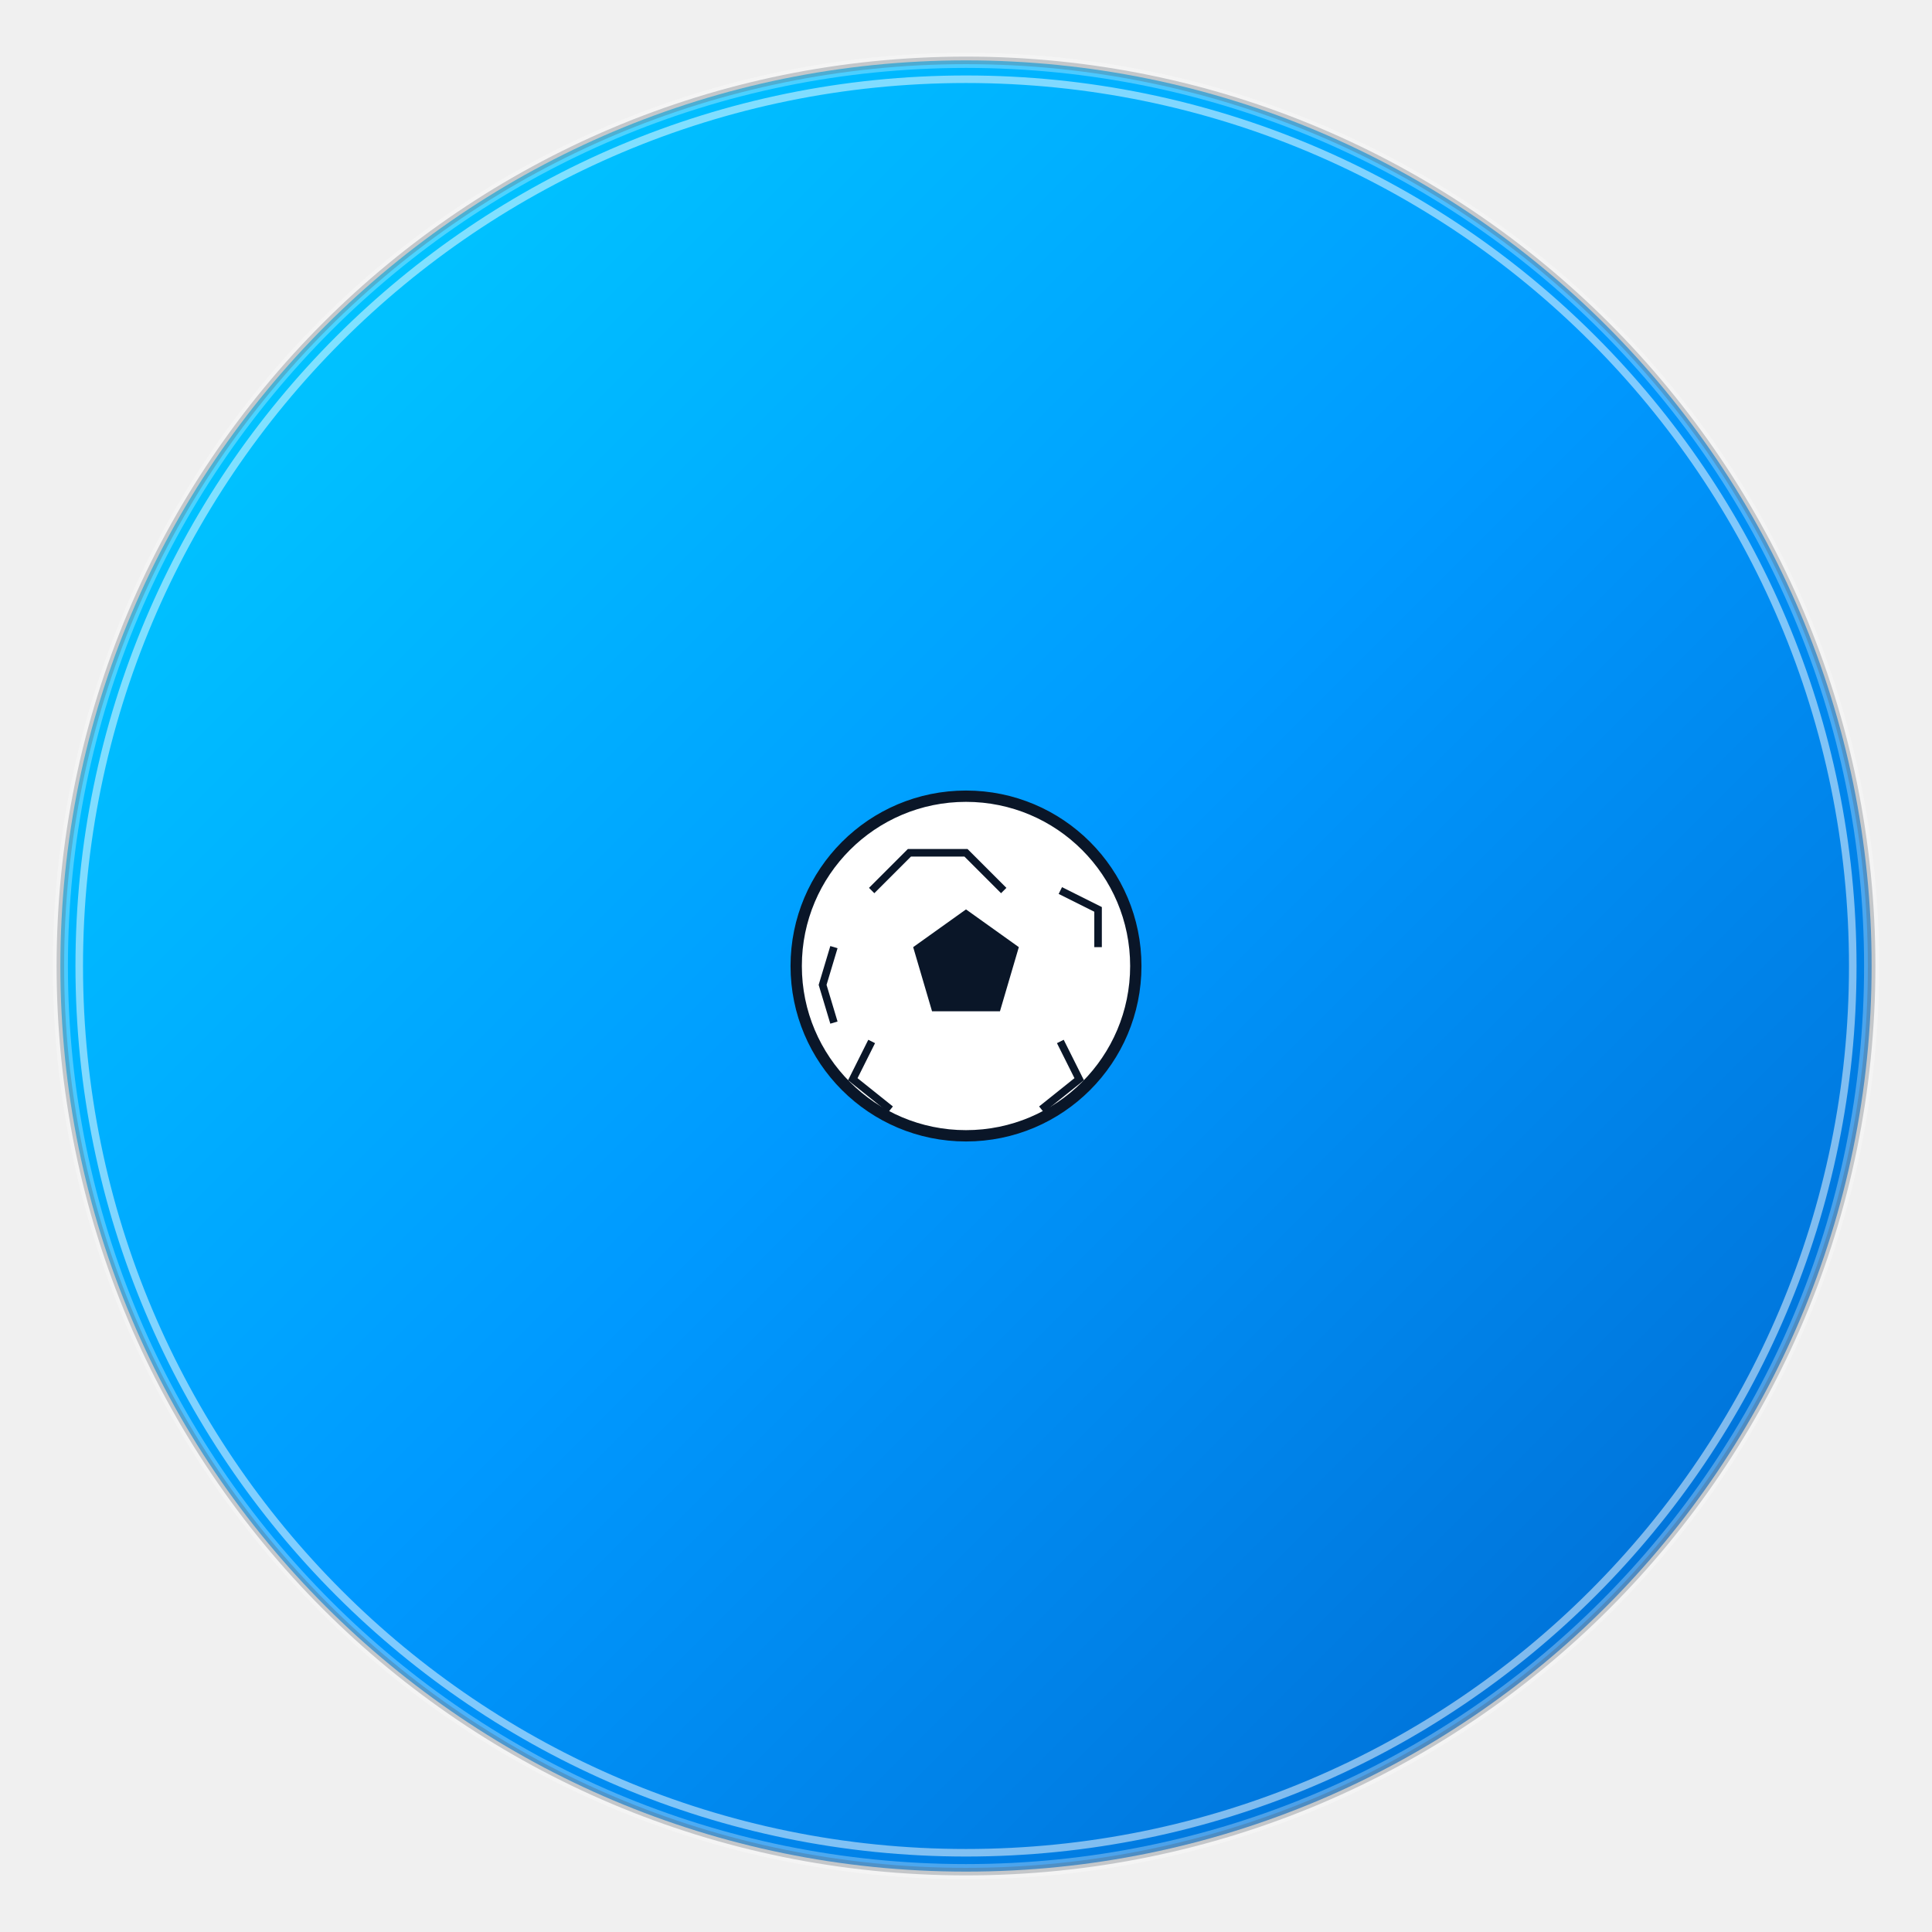
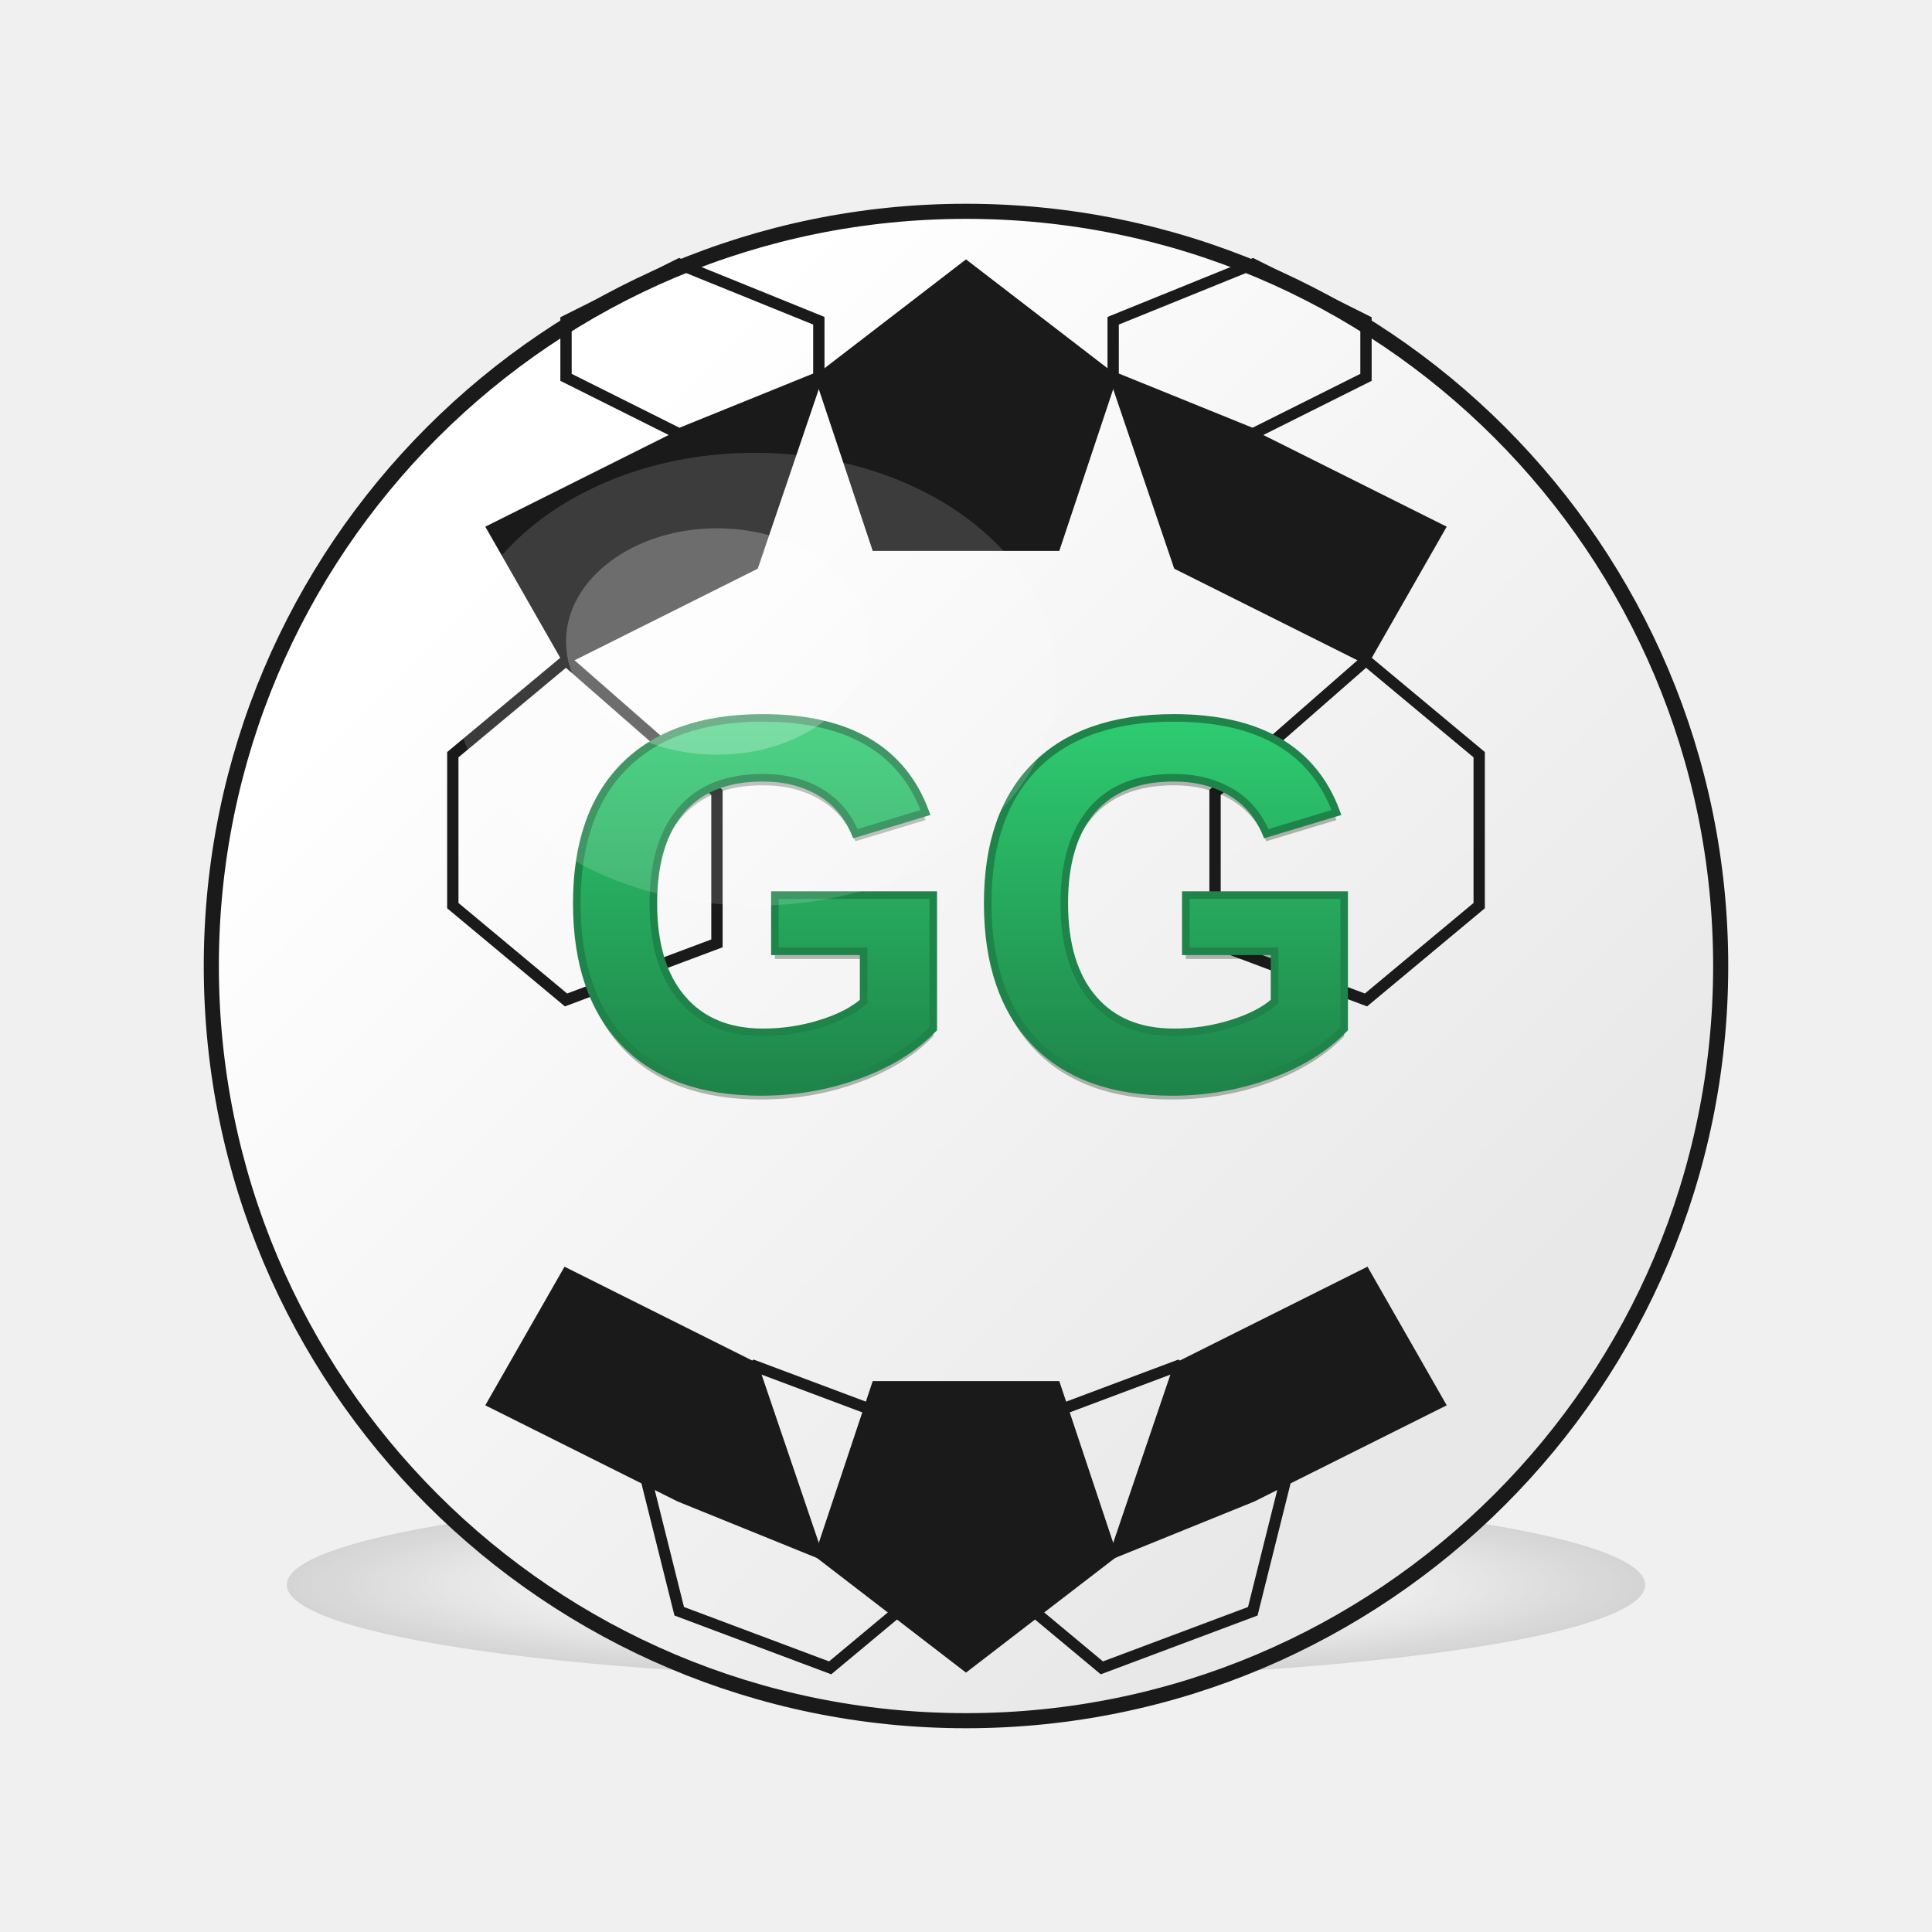
<svg xmlns="http://www.w3.org/2000/svg" width="512" height="512" viewBox="0 0 512 512">
  <defs>
-     <linearGradient id="bgGradient" x1="0%" y1="0%" x2="100%" y2="100%">
-       <stop offset="0%" style="stop-color:#00d4ff;stop-opacity:1" />
-       <stop offset="50%" style="stop-color:#0099ff;stop-opacity:1" />
-       <stop offset="100%" style="stop-color:#0066cc;stop-opacity:1" />
+     <linearGradient id="ballGradient" x1="20%" y1="20%" x2="80%" y2="80%">
+       <stop offset="0%" style="stop-color:#ffffff;stop-opacity:1" />
+       <stop offset="100%" style="stop-color:#e8e8e8;stop-opacity:1" />
    </linearGradient>
-     <linearGradient id="netGradient" x1="0%" y1="0%" x2="100%" y2="100%">
-       <stop offset="0%" style="stop-color:#ffffff;stop-opacity:0.9" />
-       <stop offset="100%" style="stop-color:#e0f7ff;stop-opacity:0.8" />
+     <linearGradient id="greenGradient" x1="0%" y1="0%" x2="100%" y2="100%">
+       <stop offset="0%" style="stop-color:#2ecc71;stop-opacity:1" />
+       <stop offset="50%" style="stop-color:#27ae60;stop-opacity:1" />
+       <stop offset="100%" style="stop-color:#1e8449;stop-opacity:1" />
    </linearGradient>
+     <radialGradient id="shadowGradient" cx="50%" cy="50%">
+       <stop offset="60%" style="stop-color:#000000;stop-opacity:0" />
+       <stop offset="100%" style="stop-color:#000000;stop-opacity:0.3" />
+     </radialGradient>
  </defs>
-   <circle cx="256" cy="256" r="240" fill="url(#bgGradient)" />
-   <circle cx="256" cy="256" r="240" fill="none" stroke="#0a1628" stroke-width="2" opacity="0.3" />
-   <g stroke="url(#netGradient)" stroke-width="3" fill="none" opacity="0.9">
-     <line x1="140" y1="140" x2="140" y2="372" stroke-linecap="round" />
-     <line x1="180" y1="130" x2="180" y2="382" stroke-linecap="round" />
-     <line x1="220" y1="125" x2="220" y2="387" stroke-linecap="round" />
-     <line x1="256" y1="120" x2="256" y2="392" stroke-linecap="round" />
-     <line x1="292" y1="125" x2="292" y2="387" stroke-linecap="round" />
-     <line x1="332" y1="130" x2="332" y2="382" stroke-linecap="round" />
-     <line x1="372" y1="140" x2="372" y2="372" stroke-linecap="round" />
-     <line x1="140" y1="140" x2="372" y2="140" stroke-linecap="round" />
-     <line x1="130" y1="180" x2="382" y2="180" stroke-linecap="round" />
-     <line x1="125" y1="220" x2="387" y2="220" stroke-linecap="round" />
-     <line x1="120" y1="256" x2="392" y2="256" stroke-linecap="round" />
-     <line x1="125" y1="292" x2="387" y2="292" stroke-linecap="round" />
-     <line x1="130" y1="332" x2="382" y2="332" stroke-linecap="round" />
-     <line x1="140" y1="372" x2="372" y2="372" stroke-linecap="round" />
+   <ellipse cx="256" cy="420" rx="180" ry="25" fill="url(#shadowGradient)" opacity="0.4" />
+   <circle cx="256" cy="256" r="200" fill="url(#ballGradient)" stroke="#1a1a1a" stroke-width="4" />
+   <g fill="#1a1a1a" stroke="#1a1a1a" stroke-width="2">
+     <path d="M 256,70 L 295,100 L 280,145 L 232,145 L 217,100 Z" />
+     <path d="M 130,140 L 180,115 L 217,100 L 200,150 L 150,175 Z" />
+     <path d="M 382,140 L 332,115 L 295,100 L 312,150 L 362,175 Z" />
+     <path d="M 150,337 L 200,362 L 217,412 L 180,397 L 130,372 Z" />
+     <path d="M 362,337 L 312,362 L 295,412 L 332,397 L 382,372 Z" />
+     <path d="M 256,442 L 217,412 L 232,367 L 280,367 L 295,412 Z" />
  </g>
-   <g transform="translate(256, 256)">
-     <circle cx="0" cy="0" r="45" fill="#ffffff" stroke="#0a1628" stroke-width="3" />
-     <g fill="#0a1628">
-       <path d="M 0,-15 L 14,-5 L 9,12 L -9,12 L -14,-5 Z" />
-       <path d="M 0,-15 L 0,-35" />
-       <path d="M 14,-5 L 30,-15" />
-       <path d="M 9,12 L 18,30" />
-       <path d="M -9,12 L -18,30" />
-       <path d="M -14,-5 L -30,-15" />
-     </g>
-     <g fill="none" stroke="#0a1628" stroke-width="2">
-       <path d="M -25,-20 L -15,-30 L 0,-30 L 10,-20" />
-       <path d="M 25,-20 L 35,-15 L 35,-5" />
-       <path d="M 25,20 L 30,30 L 20,38" />
-       <path d="M -25,20 L -30,30 L -20,38" />
-       <path d="M -35,-5 L -38,5 L -35,15" />
-     </g>
+   <g fill="none" stroke="#1a1a1a" stroke-width="3">
+     <path d="M 217,100 L 180,115 L 150,100 L 150,85 L 180,70 L 217,85 Z" />
+     <path d="M 295,100 L 332,115 L 362,100 L 362,85 L 332,70 L 295,85 Z" />
+     <path d="M 150,175 L 120,200 L 120,240 L 150,265 L 190,250 L 190,210 Z" />
+     <path d="M 362,175 L 392,200 L 392,240 L 362,265 L 322,250 L 322,210 Z" />
+     <path d="M 200,362 L 170,387 L 180,427 L 220,442 L 250,417 L 240,377 Z" />
+     <path d="M 312,362 L 342,387 L 332,427 L 292,442 L 262,417 L 272,377 Z" />
  </g>
-   <circle cx="256" cy="256" r="240" fill="none" stroke="#ffffff" stroke-width="4" opacity="0.3" />
-   <circle cx="256" cy="256" r="235" fill="none" stroke="#ffffff" stroke-width="2" opacity="0.5" />
+   <g font-family="Arial, sans-serif" font-weight="900" font-size="140">
+     <defs>
+       <linearGradient id="textGradient" x1="0%" y1="0%" x2="0%" y2="100%">
+         <stop offset="0%" style="stop-color:#2ecc71;stop-opacity:1" />
+         <stop offset="100%" style="stop-color:#1e8449;stop-opacity:1" />
+       </linearGradient>
+     </defs>
+     <text x="256" y="290" text-anchor="middle" fill="#0a1a0a" opacity="0.3">GG</text>
+     <text x="256" y="288" text-anchor="middle" fill="url(#textGradient)" stroke="#1e8449" stroke-width="2">GG</text>
+   </g>
+   <ellipse cx="200" cy="180" rx="80" ry="60" fill="#ffffff" opacity="0.15" />
+   <ellipse cx="190" cy="170" rx="40" ry="30" fill="#ffffff" opacity="0.25" />
</svg>
